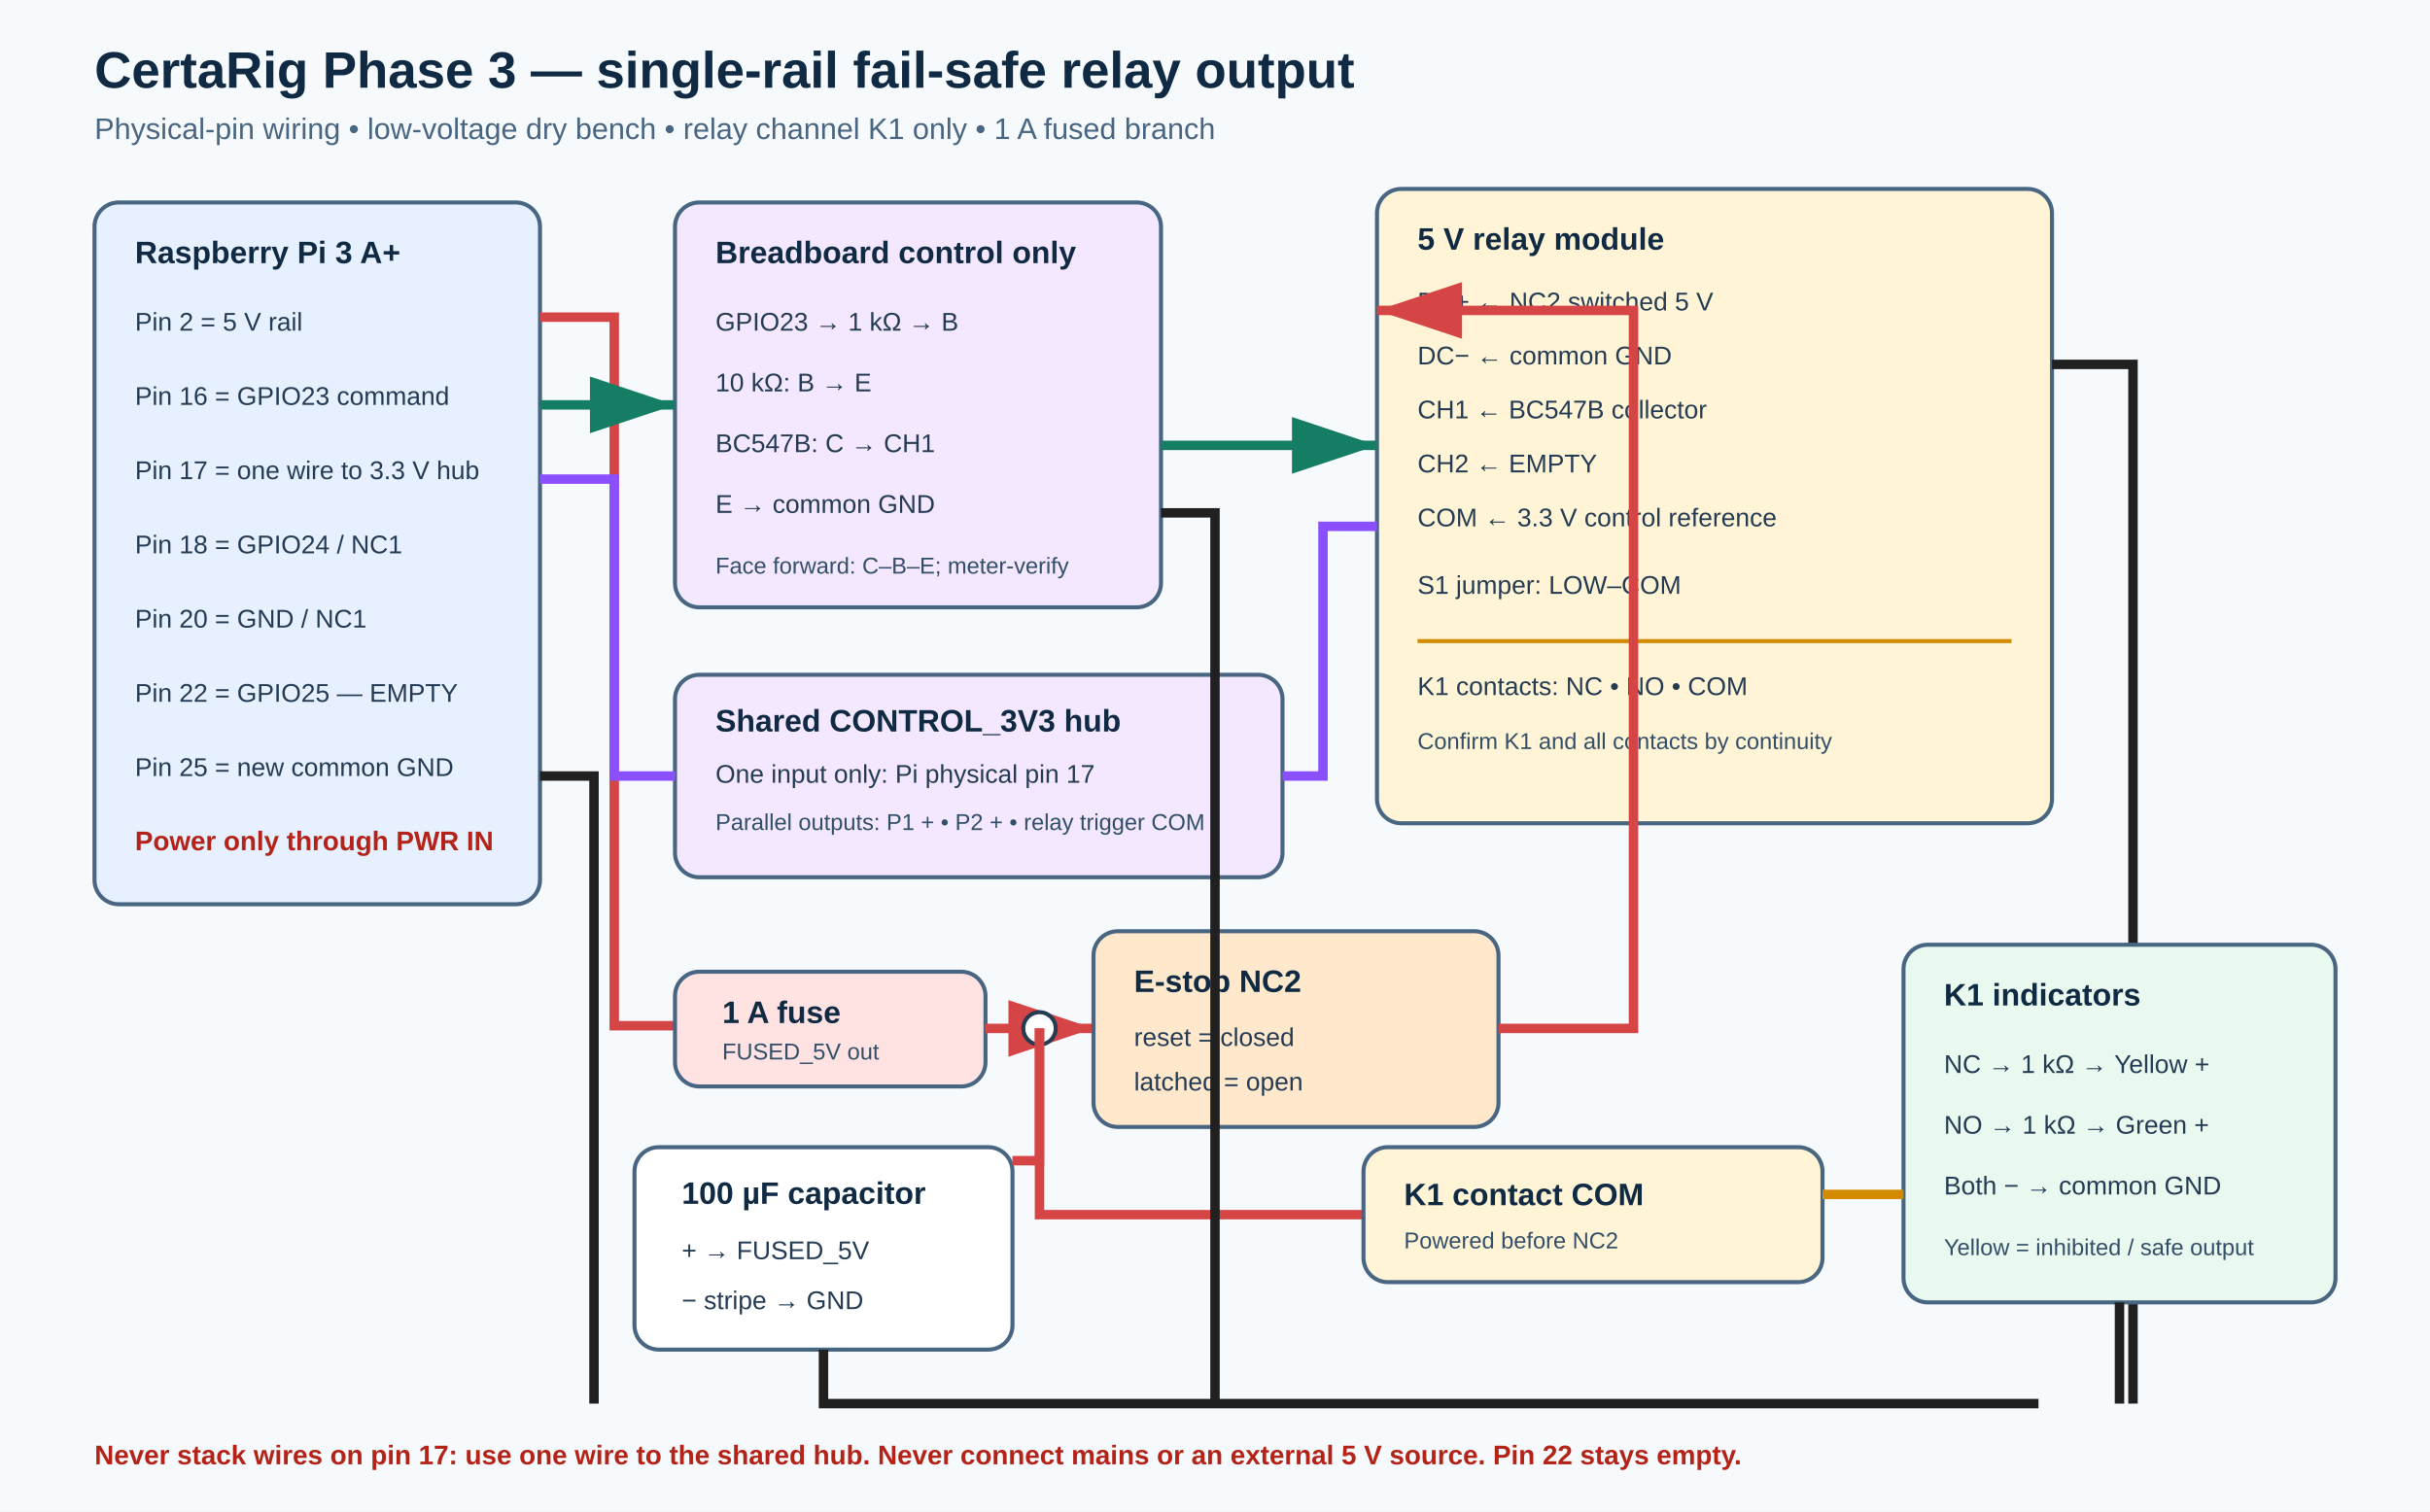
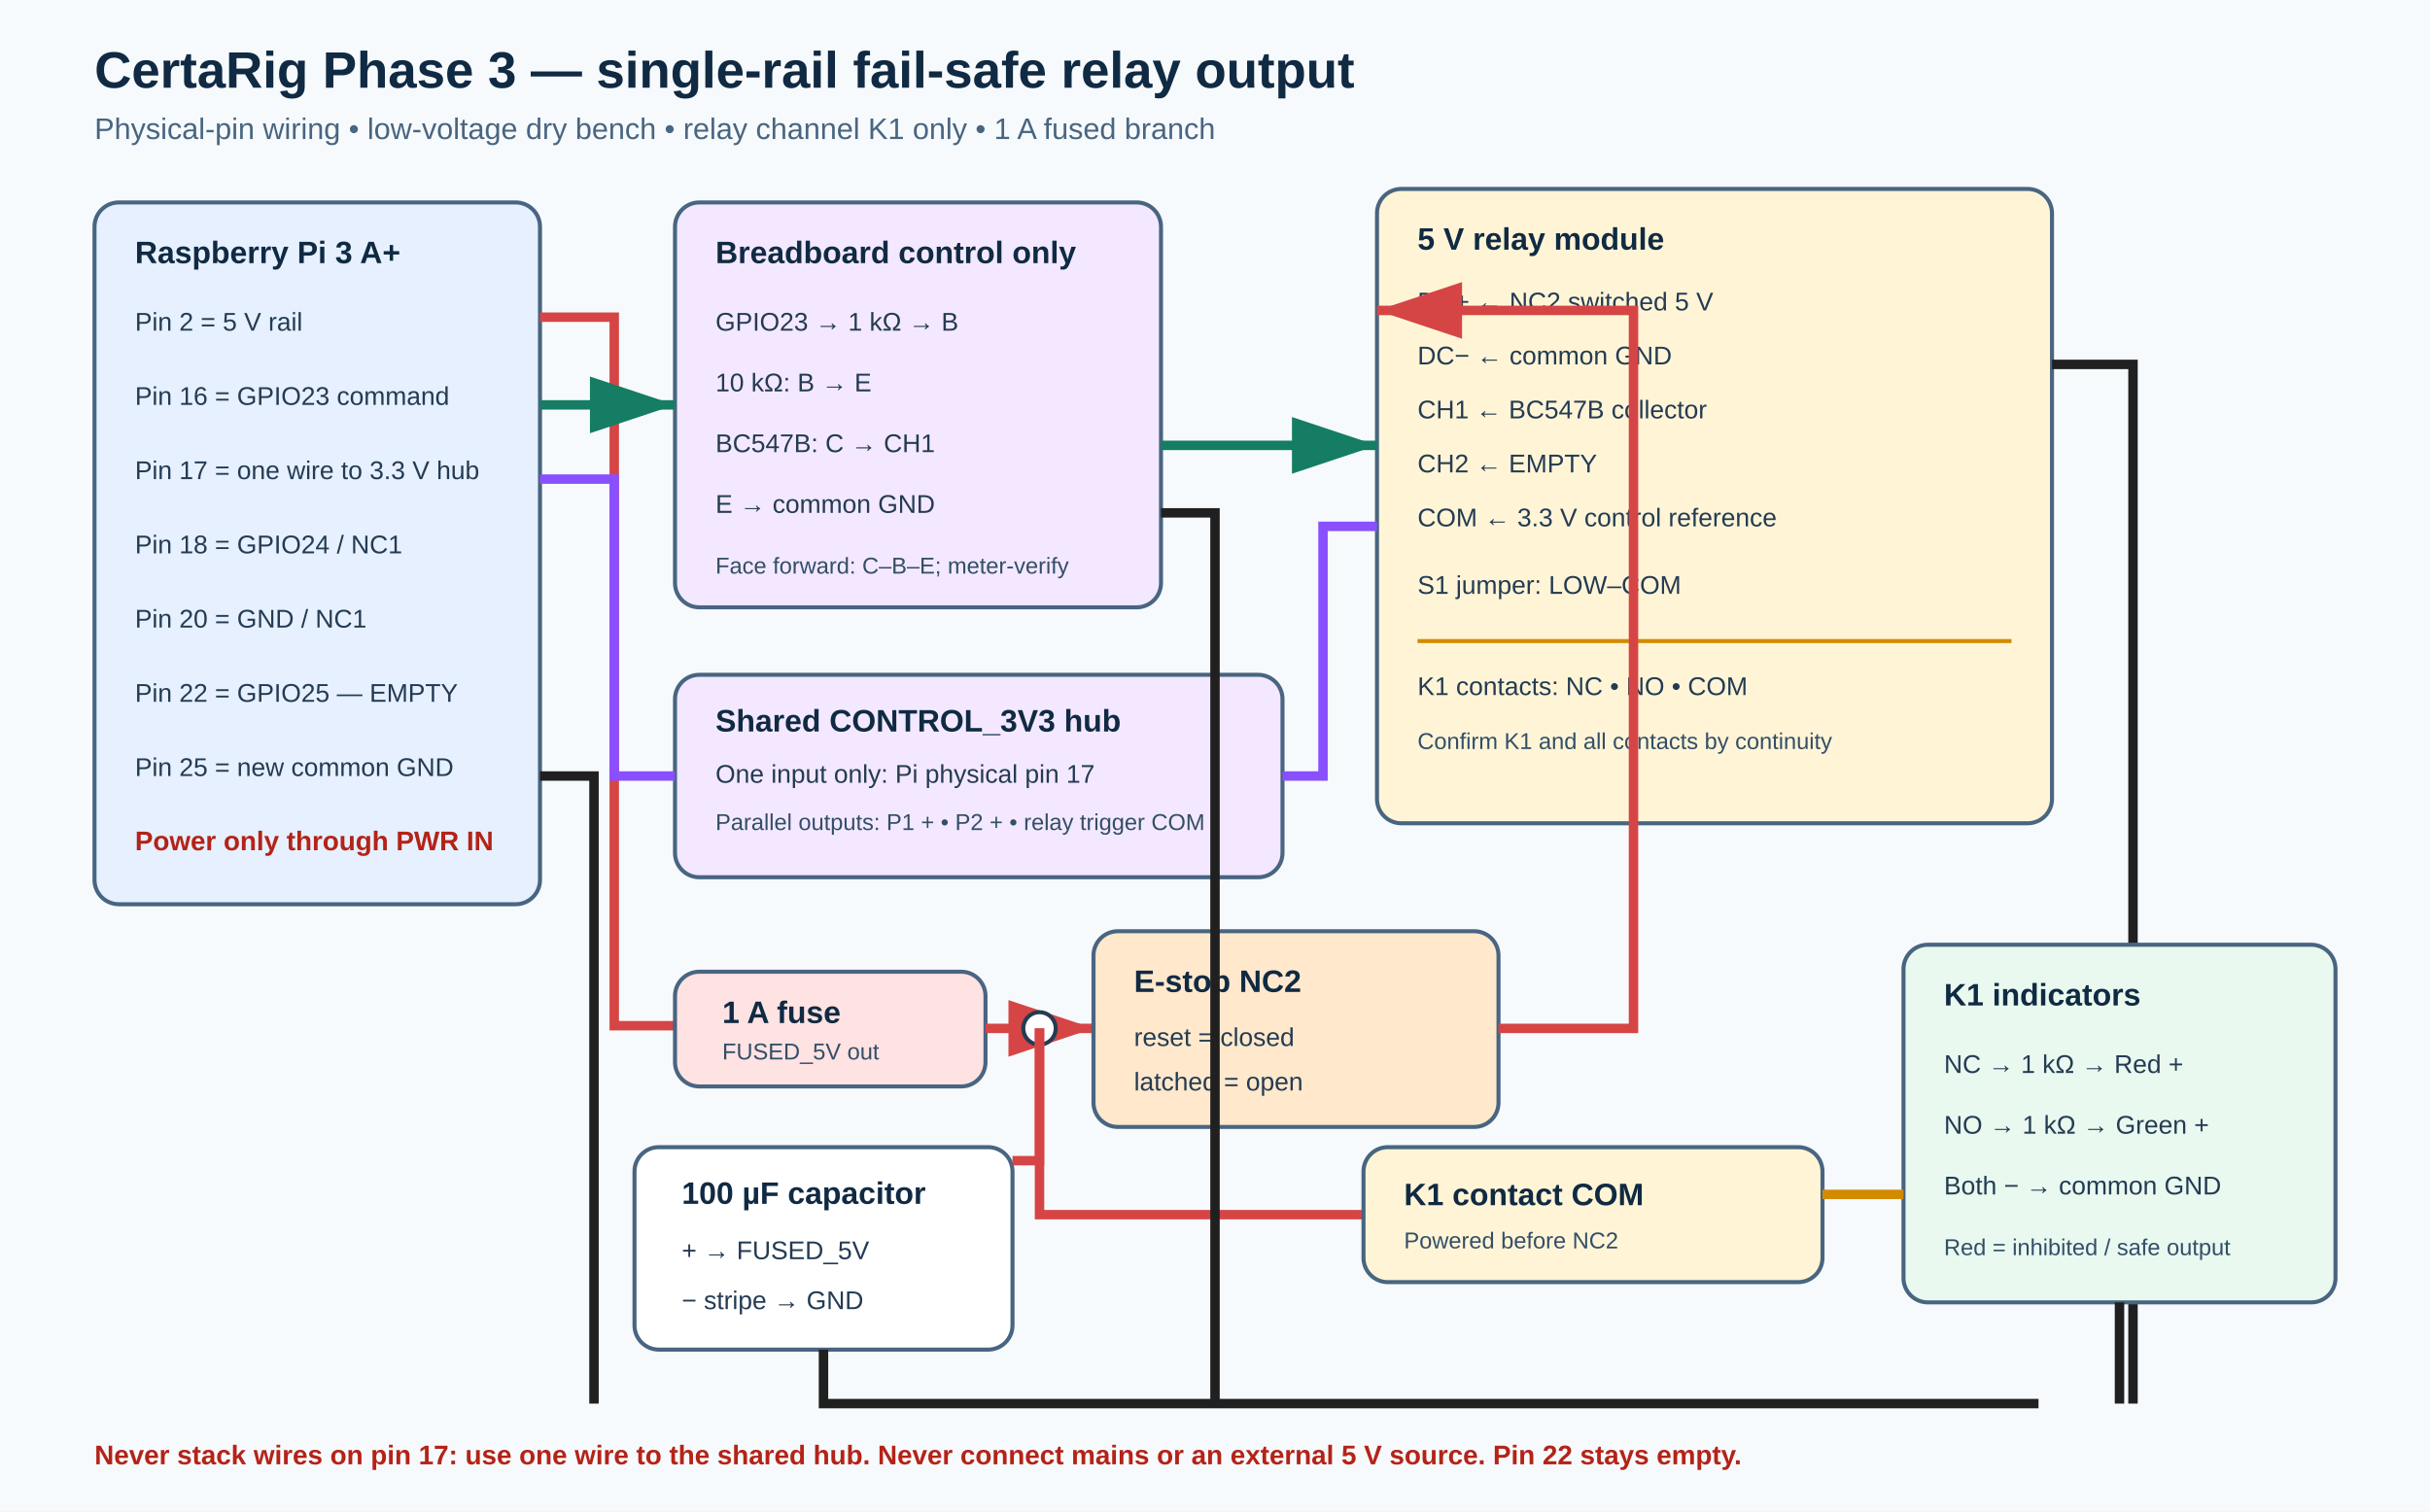
<svg xmlns="http://www.w3.org/2000/svg" width="1800" height="1120" viewBox="0 0 1800 1120">
  <defs>
    <style>
      .title{font:700 38px Arial,sans-serif;fill:#102a43}.sub{font:22px Arial,sans-serif;fill:#486581}.h{font:700 23px Arial,sans-serif;fill:#102a43}.t{font:19px Arial,sans-serif;fill:#243b53}.s{font:17px Arial,sans-serif;fill:#334e68}.box{stroke:#486581;stroke-width:3;rx:18;ry:18}.wire5{stroke:#d64545;stroke-width:7;fill:none}.wire3{stroke:#8a4fff;stroke-width:7;fill:none}.gnd{stroke:#202020;stroke-width:7;fill:none}.sig{stroke:#147d64;stroke-width:7;fill:none}.contact{stroke:#d28b00;stroke-width:7;fill:none}.dash{stroke-dasharray:14 10}.node{fill:#fff;stroke:#243b53;stroke-width:3}.warn{font:700 20px Arial,sans-serif;fill:#b42318}
    </style>
    <marker id="arrowRed" markerWidth="10" markerHeight="10" refX="9" refY="3" orient="auto">
      <path d="M0,0 L0,6 L9,3 z" fill="#d64545" />
    </marker>
    <marker id="arrowGreen" markerWidth="10" markerHeight="10" refX="9" refY="3" orient="auto">
      <path d="M0,0 L0,6 L9,3 z" fill="#147d64" />
    </marker>
  </defs>
  <rect width="1800" height="1120" fill="#f7fafc" />
  <text x="70" y="65" class="title">CertaRig Phase 3 — single-rail fail-safe relay output</text>
  <text x="70" y="103" class="sub">Physical-pin wiring • low-voltage dry bench • relay channel K1 only • 1 A fused branch</text>
  <rect x="70" y="150" width="330" height="520" class="box" fill="#e6f0ff" />
  <text x="100" y="195" class="h">Raspberry Pi 3 A+</text>
  <text x="100" y="245" class="t">Pin 2  = 5 V rail</text>
  <text x="100" y="300" class="t">Pin 16 = GPIO23 command</text>
  <text x="100" y="355" class="t">Pin 17 = one wire to 3.3 V hub</text>
  <text x="100" y="410" class="t">Pin 18 = GPIO24 / NC1</text>
  <text x="100" y="465" class="t">Pin 20 = GND / NC1</text>
  <text x="100" y="520" class="t">Pin 22 = GPIO25 — EMPTY</text>
  <text x="100" y="575" class="t">Pin 25 = new common GND</text>
  <text x="100" y="630" class="warn">Power only through PWR IN</text>
  <rect x="500" y="150" width="360" height="300" class="box" fill="#f3e8ff" />
  <text x="530" y="195" class="h">Breadboard control only</text>
  <text x="530" y="245" class="t">GPIO23 → 1 kΩ → B</text>
  <text x="530" y="290" class="t">10 kΩ: B → E</text>
  <text x="530" y="335" class="t">BC547B: C → CH1</text>
  <text x="530" y="380" class="t">E → common GND</text>
  <text x="530" y="425" class="s">Face forward: C–B–E; meter-verify</text>
  <rect x="500" y="500" width="450" height="150" class="box" fill="#f3e8ff" />
  <text x="530" y="542" class="h">Shared CONTROL_3V3 hub</text>
  <text x="530" y="580" class="t">One input only: Pi physical pin 17</text>
  <text x="530" y="615" class="s">Parallel outputs: P1 + • P2 + • relay trigger COM</text>
  <rect x="1020" y="140" width="500" height="470" class="box" fill="#fff5d6" />
  <text x="1050" y="185" class="h">5 V relay module</text>
  <text x="1050" y="230" class="t">DC+  ← NC2 switched 5 V</text>
  <text x="1050" y="270" class="t">DC−  ← common GND</text>
  <text x="1050" y="310" class="t">CH1  ← BC547B collector</text>
  <text x="1050" y="350" class="t">CH2  ← EMPTY</text>
  <text x="1050" y="390" class="t">COM ← 3.3 V control reference</text>
  <text x="1050" y="440" class="t">S1 jumper: LOW–COM</text>
  <line x1="1050" y1="475" x2="1490" y2="475" stroke="#d28b00" stroke-width="3" />
  <text x="1050" y="515" class="t">K1 contacts: NC • NO • COM</text>
  <text x="1050" y="555" class="s">Confirm K1 and all contacts by continuity</text>
  <path d="M400 235 H455 V760 H500" class="wire5" />
  <rect x="500" y="720" width="230" height="85" class="box" fill="#ffe2e2" />
  <text x="535" y="758" class="h">1 A fuse</text>
  <text x="535" y="785" class="s">FUSED_5V out</text>
  <path d="M730 762 H810" class="wire5" marker-end="url(#arrowRed)" />
  <rect x="810" y="690" width="300" height="145" class="box" fill="#ffe8cc" />
  <text x="840" y="735" class="h">E-stop NC2</text>
  <text x="840" y="775" class="t">reset = closed</text>
  <text x="840" y="808" class="t">latched = open</text>
  <path d="M1110 762 H1210 V230 H1020" class="wire5" marker-end="url(#arrowRed)" />
  <circle cx="770" cy="762" r="12" class="node" />
  <path d="M770 762 V900 H1010" class="wire5" />
  <rect x="1010" y="850" width="340" height="100" class="box" fill="#fff5d6" />
  <text x="1040" y="893" class="h">K1 contact COM</text>
  <text x="1040" y="925" class="s">Powered before NC2</text>
  <rect x="470" y="850" width="280" height="150" class="box" fill="#ffffff" />
  <text x="505" y="892" class="h">100 µF capacitor</text>
  <text x="505" y="933" class="t">+ → FUSED_5V</text>
  <text x="505" y="970" class="t">− stripe → GND</text>
  <path d="M770 762 V860 H750" class="wire5" />
  <path d="M610 1000 V1040 H1510" class="gnd" />
  <path d="M400 300 H500" class="sig" marker-end="url(#arrowGreen)" />
  <path d="M860 330 H1020" class="sig" marker-end="url(#arrowGreen)" />
  <path d="M400 355 H455 V575 H500" class="wire3" />
  <path d="M950 575 H980 V390 H1020" class="wire3" />
  <path d="M400 575 H440 V1040" class="gnd" />
  <path d="M860 380 H900 V1040" class="gnd" />
  <path d="M1520 270 H1580 V1040" class="gnd" />
  <rect x="1410" y="700" width="320" height="265" class="box" fill="#e9f9ef" />
  <text x="1440" y="745" class="h">K1 indicators</text>
-   <text x="1440" y="795" class="t">NC → 1 kΩ → Yellow +</text>
+   <text x="1440" y="795" class="t">NC → 1 kΩ → Red +</text>
  <text x="1440" y="840" class="t">NO → 1 kΩ → Green +</text>
  <text x="1440" y="885" class="t">Both − → common GND</text>
-   <text x="1440" y="930" class="s">Yellow = inhibited / safe output</text>
+   <text x="1440" y="930" class="s">Red = inhibited / safe output</text>
  <path d="M1350 885 H1410" class="contact" />
  <path d="M1570 965 V1040" class="gnd" />
  <text x="70" y="1085" class="warn">Never stack wires on pin 17: use one wire to the shared hub. Never connect mains or an external 5 V source. Pin 22 stays empty.</text>
</svg>
